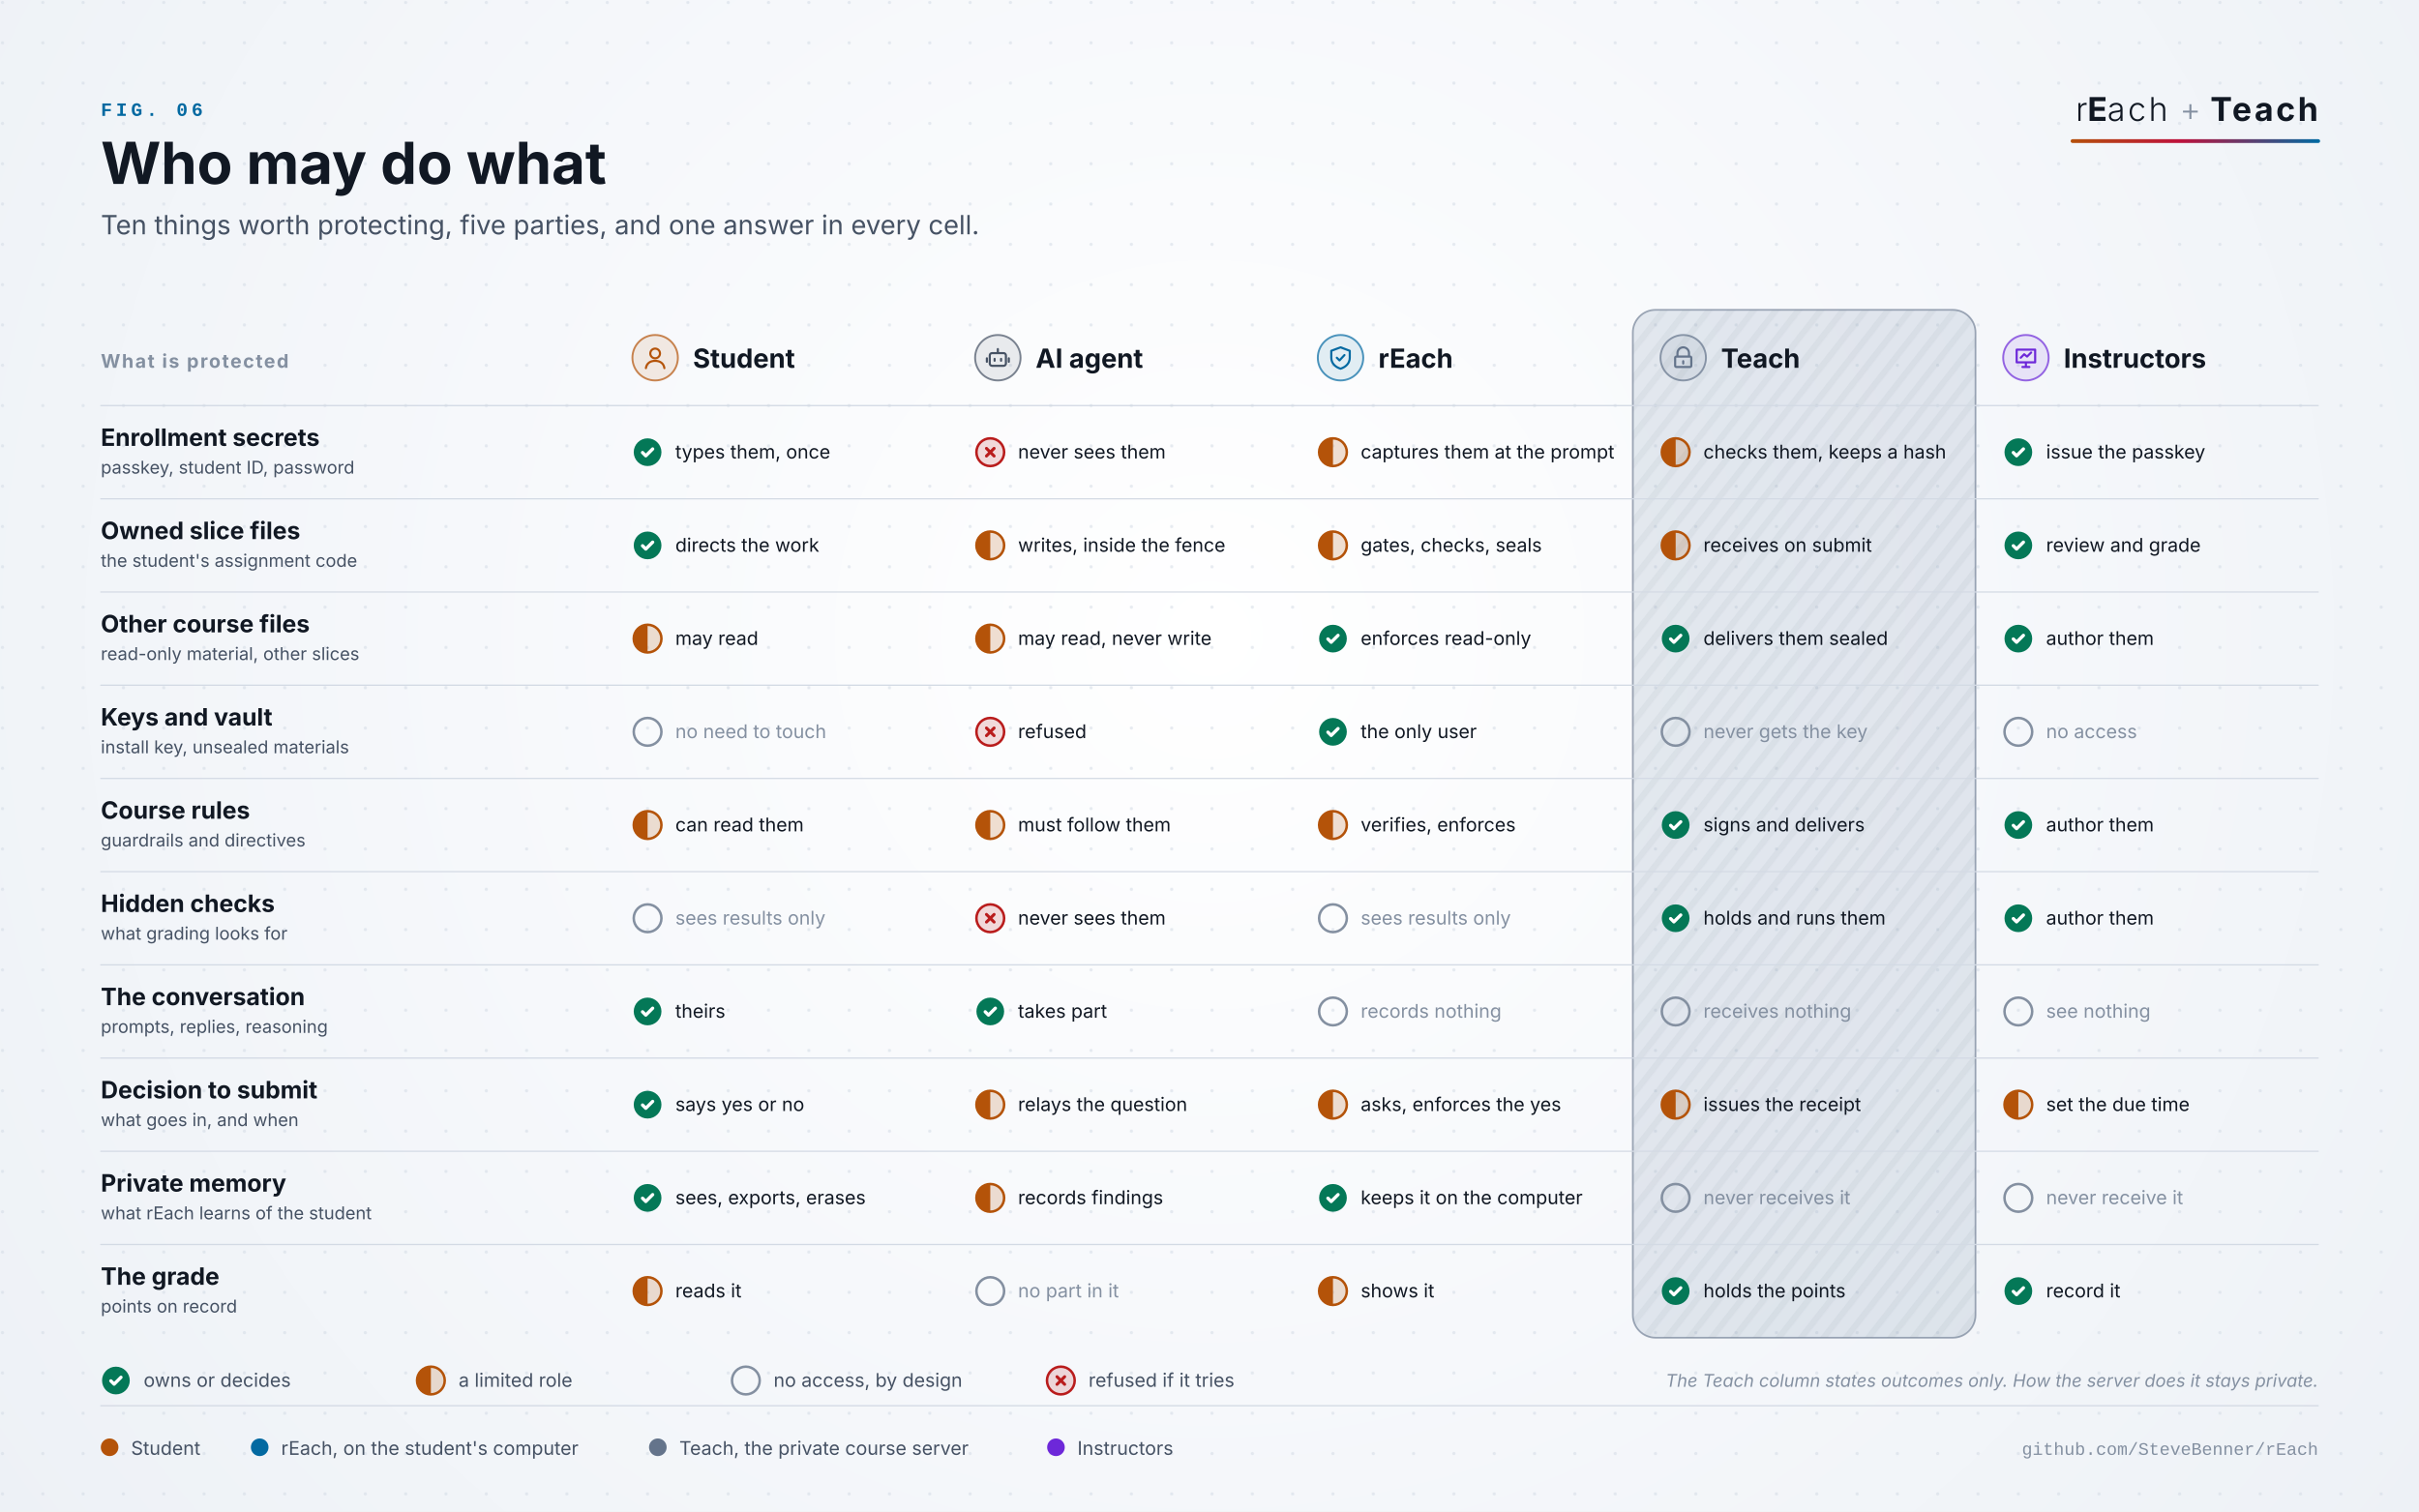
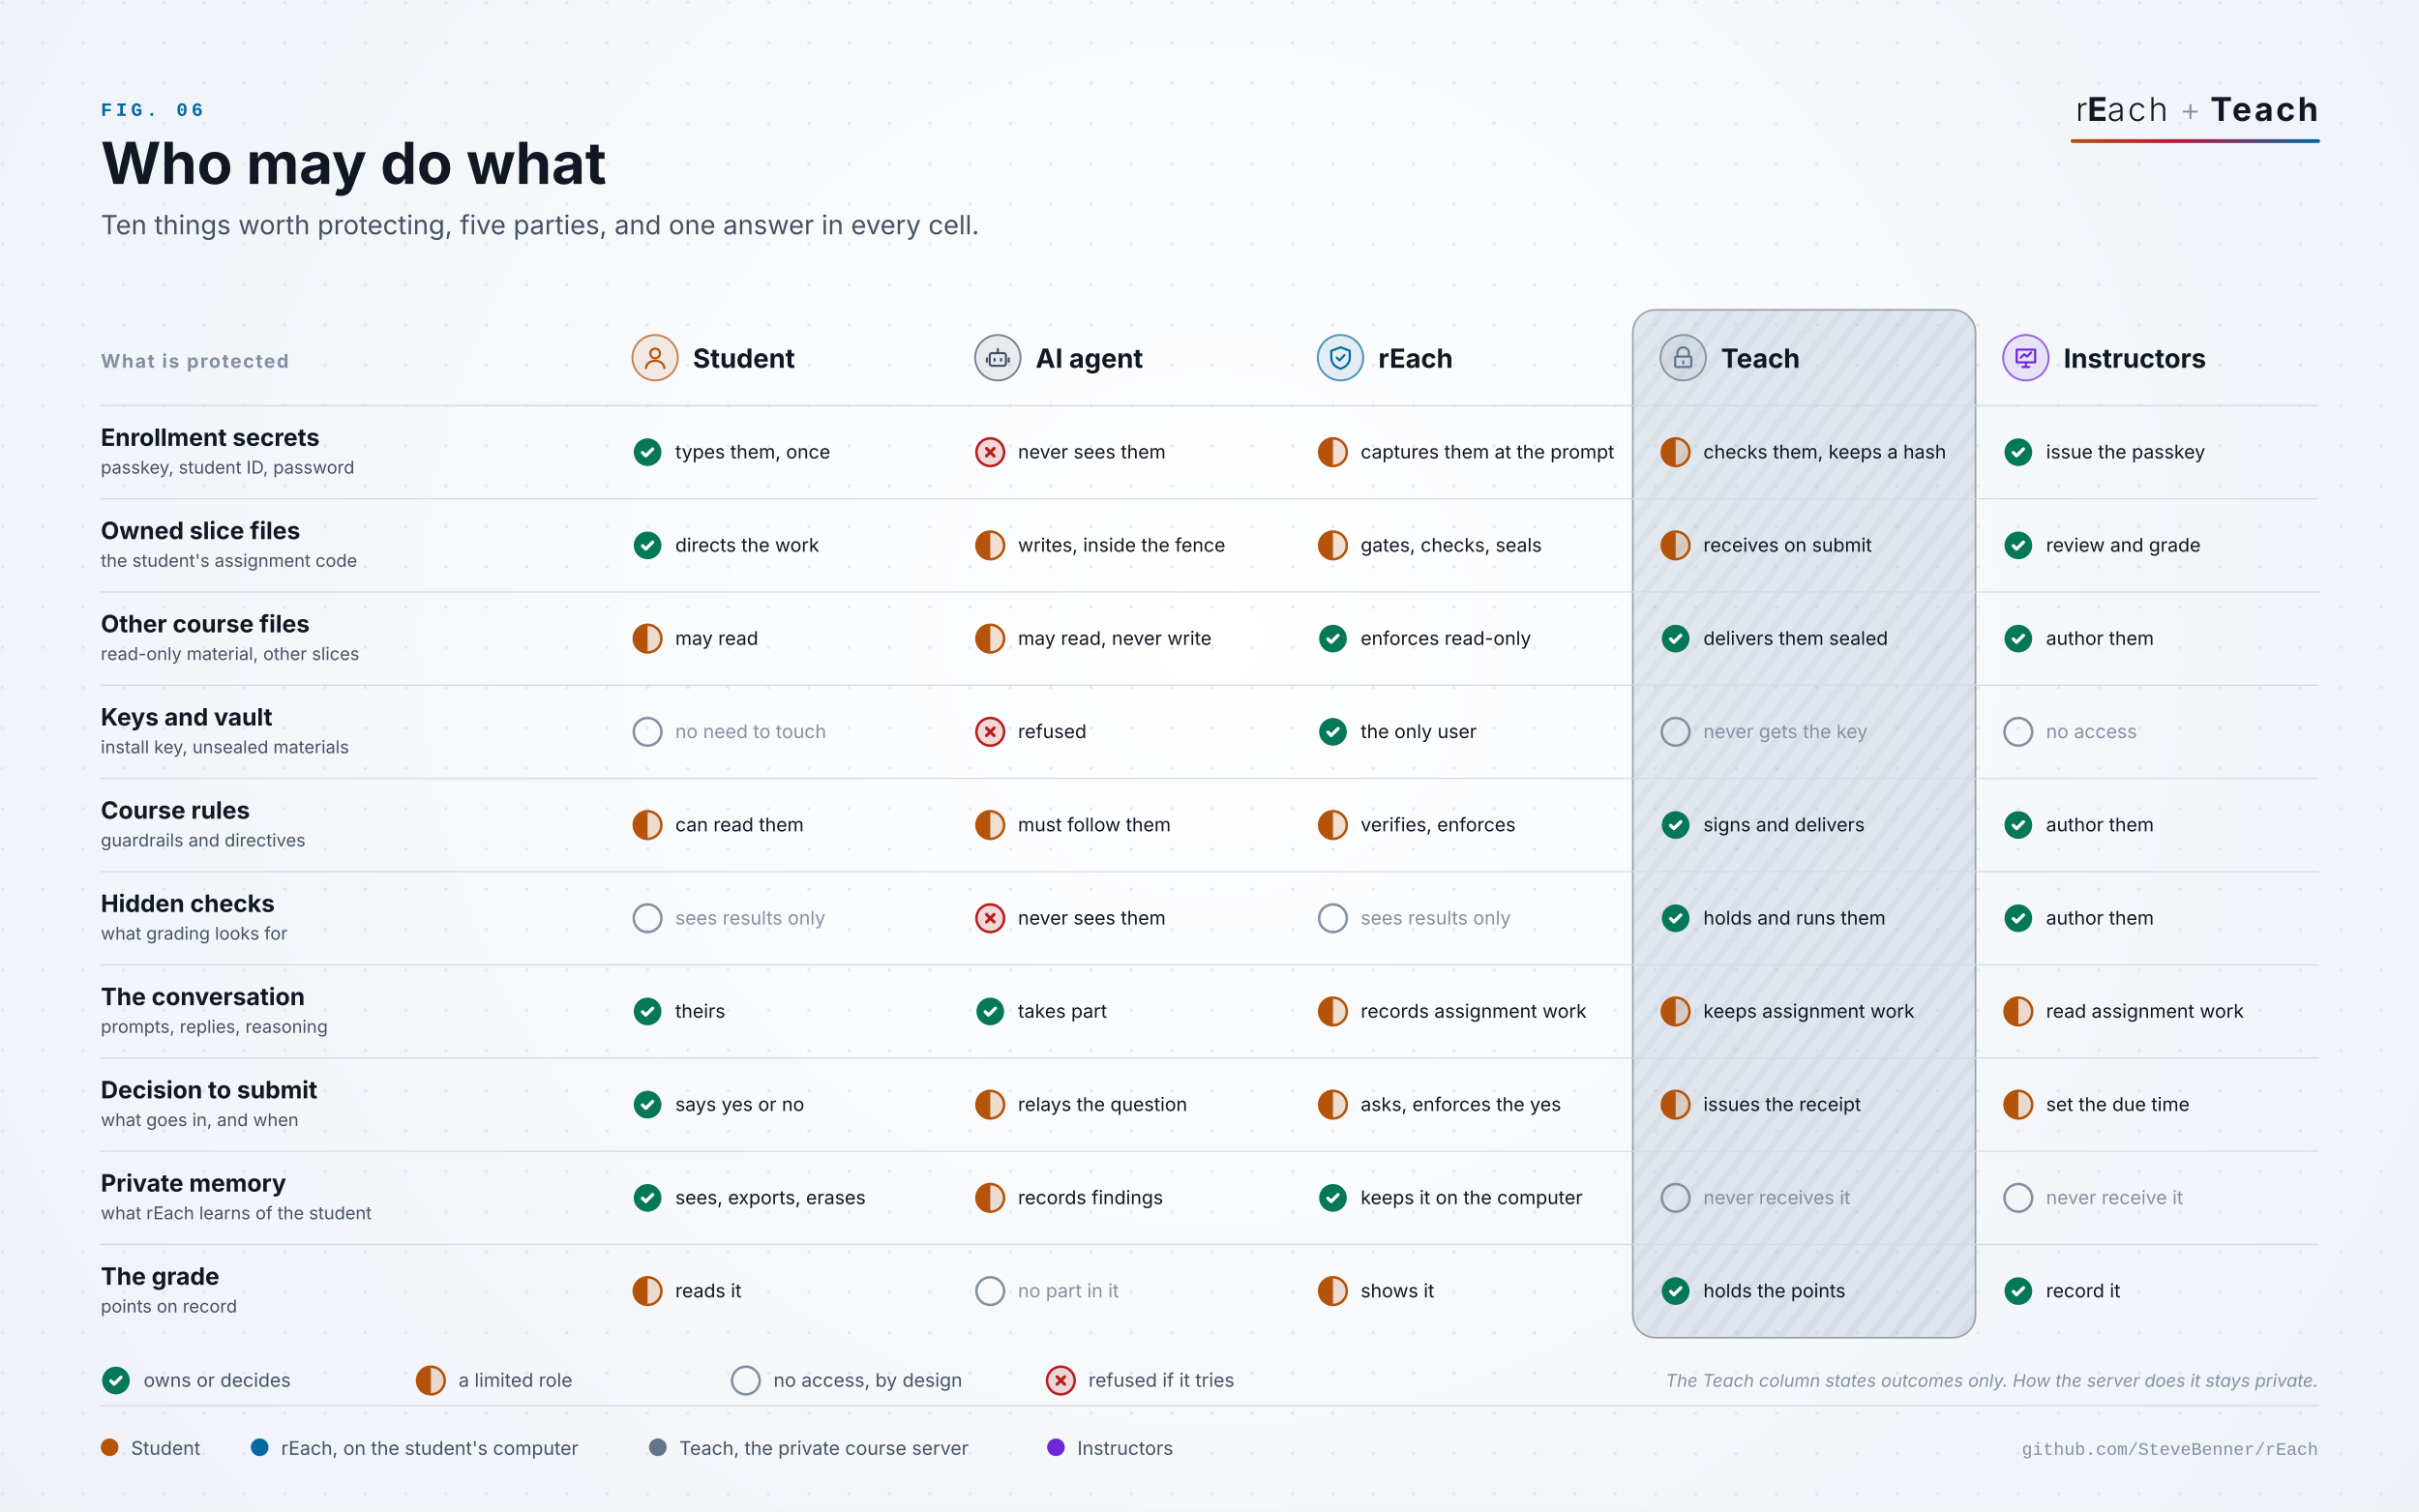
<svg xmlns="http://www.w3.org/2000/svg" viewBox="0 0 1920 1200" width="1920" height="1200" role="img" aria-labelledby="t d">
  <defs>
    <radialGradient id="bg" cx="960" cy="504" r="1190" gradientUnits="userSpaceOnUse">
      <stop offset="0" stop-color="#ffffff" />
      <stop offset=".5" stop-color="#f6f8fb" />
      <stop offset="1" stop-color="#edf1f6" />
    </radialGradient>
    <linearGradient id="warmcool" gradientUnits="userSpaceOnUse" x1="1640" y1="0" x2="1840" y2="0">
      <stop offset="0" stop-color="#b45309" />
      <stop offset=".45" stop-color="#be123c" />
      <stop offset="1" stop-color="#0369a1" />
    </linearGradient>
    <filter id="soft" x="-20%" y="-20%" width="140%" height="150%">
      <feGaussianBlur stdDeviation="10" />
    </filter>
    <filter id="frostblur" x="-10%" y="-10%" width="120%" height="120%">
      <feGaussianBlur stdDeviation="16" />
    </filter>
    <pattern id="hatch" width="14" height="14" patternUnits="userSpaceOnUse" patternTransform="rotate(38)">
      <rect width="5" height="14" fill="#64748b" fill-opacity="0.07" />
    </pattern>
    <pattern id="dots" width="32" height="32" patternUnits="userSpaceOnUse">
      <circle cx="2" cy="2" r="1.3" fill="#d3dae4" fill-opacity="0.5" />
    </pattern>
    <marker id="ar-student" viewBox="0 0 10 10" refX="8.6" refY="5" markerWidth="6.5" markerHeight="6.5" orient="auto-start-reverse">
      <path d="M0 .8L10 5L0 9.2Z" fill="#b45309" />
    </marker>
    <marker id="ar-reach" viewBox="0 0 10 10" refX="8.6" refY="5" markerWidth="6.5" markerHeight="6.5" orient="auto-start-reverse">
      <path d="M0 .8L10 5L0 9.2Z" fill="#0369a1" />
    </marker>
    <marker id="ar-teach" viewBox="0 0 10 10" refX="8.6" refY="5" markerWidth="6.5" markerHeight="6.5" orient="auto-start-reverse">
      <path d="M0 .8L10 5L0 9.2Z" fill="#64748b" />
    </marker>
    <marker id="ar-instructor" viewBox="0 0 10 10" refX="8.6" refY="5" markerWidth="6.5" markerHeight="6.5" orient="auto-start-reverse">
      <path d="M0 .8L10 5L0 9.2Z" fill="#6d28d9" />
    </marker>
    <marker id="ar-ok" viewBox="0 0 10 10" refX="8.6" refY="5" markerWidth="6.5" markerHeight="6.5" orient="auto-start-reverse">
      <path d="M0 .8L10 5L0 9.2Z" fill="#047857" />
    </marker>
    <marker id="ar-stop" viewBox="0 0 10 10" refX="8.6" refY="5" markerWidth="6.5" markerHeight="6.5" orient="auto-start-reverse">
      <path d="M0 .8L10 5L0 9.2Z" fill="#b91c1c" />
    </marker>
    <marker id="ar-soft" viewBox="0 0 10 10" refX="8.6" refY="5" markerWidth="6.5" markerHeight="6.5" orient="auto-start-reverse">
      <path d="M0 .8L10 5L0 9.2Z" fill="#465264" />
    </marker>
  </defs>
  <rect x="0" y="0" width="1920" height="1200" rx="0" fill="url(#bg)" />
  <rect x="0" y="0" width="1920" height="1200" rx="0" fill="url(#dots)" />
  <text x="80" y="92" font-family="ui-monospace,'SF Mono',Menlo,Consolas,'Liberation Mono',monospace" font-size="15" font-weight="700" fill="#0369a1" text-anchor="start" letter-spacing="3">FIG. 06</text>
  <text x="80" y="146" font-family="Inter,-apple-system,BlinkMacSystemFont,'Segoe UI',Helvetica,Arial,sans-serif" font-size="46" font-weight="650" fill="#111823" text-anchor="start">Who may do what</text>
  <text x="80" y="186" font-family="Inter,-apple-system,BlinkMacSystemFont,'Segoe UI',Helvetica,Arial,sans-serif" font-size="21" font-weight="400" fill="#465264" text-anchor="start">Ten things worth protecting, five parties, and one answer in every cell.</text>
  <text x="1840" y="96" text-anchor="end" font-family="Inter,-apple-system,BlinkMacSystemFont,'Segoe UI',Helvetica,Arial,sans-serif" font-size="26" font-weight="300" fill="#111823" letter-spacing="2">r<tspan font-weight="650">E</tspan>ach <tspan fill="#8490a1" font-weight="300">+</tspan>
    <tspan font-weight="650">Teach</tspan>
  </text>
  <path d="M1645.0 112H1840" stroke="url(#warmcool)" stroke-width="3" stroke-linecap="round" />
  <rect x="1296" y="246" width="272" height="816" rx="18" fill="#8fa0b6" fill-opacity="0.208" />
  <rect x="1296" y="246" width="272" height="816" rx="18" fill="url(#hatch)" stroke="#64748b" stroke-width="1.4" stroke-opacity="0.6" />
  <circle cx="520" cy="284" r="18.04" fill="#b45309" fill-opacity="0.105" stroke="#b45309" stroke-width="1.5" stroke-opacity="0.7" />
  <path transform="translate(509.0 273.0) scale(0.9167)" d="M12 12.5a4.2 4.2 0 1 0 0-8.4 4.2 4.2 0 0 0 0 8.4ZM4 21c.6-4.2 3.8-6.3 8-6.3s7.4 2.1 8 6.3" fill="none" stroke="#b45309" stroke-width="1.85" stroke-linecap="round" stroke-linejoin="round" />
  <text x="550" y="292" font-family="Inter,-apple-system,BlinkMacSystemFont,'Segoe UI',Helvetica,Arial,sans-serif" font-size="21" font-weight="650" fill="#111823" text-anchor="start">Student</text>
  <circle cx="792" cy="284" r="18.04" fill="#465264" fill-opacity="0.105" stroke="#465264" stroke-width="1.5" stroke-opacity="0.7" />
  <path transform="translate(781.0 273.0) scale(0.9167)" d="M7 8h10a2 2 0 0 1 2 2v7a2 2 0 0 1-2 2H7a2 2 0 0 1-2-2v-7a2 2 0 0 1 2-2ZM12 8V4.5M9.2 13v1.6M14.8 13v1.6M2.5 12.5v3M21.5 12.5v3" fill="none" stroke="#465264" stroke-width="1.85" stroke-linecap="round" stroke-linejoin="round" />
  <text x="822" y="292" font-family="Inter,-apple-system,BlinkMacSystemFont,'Segoe UI',Helvetica,Arial,sans-serif" font-size="21" font-weight="650" fill="#111823" text-anchor="start">AI agent</text>
  <circle cx="1064" cy="284" r="18.04" fill="#0369a1" fill-opacity="0.105" stroke="#0369a1" stroke-width="1.5" stroke-opacity="0.7" />
  <path transform="translate(1053.0 273.0) scale(0.9167)" d="M12 3l8 3v6c0 4.6-3.2 8-8 9.5C7.2 20 4 16.6 4 12V6l8-3ZM8.8 12l2.3 2.3 4.3-4.6" fill="none" stroke="#0369a1" stroke-width="1.85" stroke-linecap="round" stroke-linejoin="round" />
  <text x="1094" y="292" font-family="Inter,-apple-system,BlinkMacSystemFont,'Segoe UI',Helvetica,Arial,sans-serif" font-size="21" font-weight="650" fill="#111823" text-anchor="start">rEach</text>
  <circle cx="1336" cy="284" r="18.04" fill="#64748b" fill-opacity="0.105" stroke="#64748b" stroke-width="1.5" stroke-opacity="0.7" />
  <path transform="translate(1325.0 273.0) scale(0.9167)" d="M7 11V8a5 5 0 0 1 10 0v3M6 11h12a1 1 0 0 1 1 1v7a1 1 0 0 1-1 1H6a1 1 0 0 1-1-1v-7a1 1 0 0 1 1-1ZM12 15v2" fill="none" stroke="#64748b" stroke-width="1.85" stroke-linecap="round" stroke-linejoin="round" />
  <text x="1366" y="292" font-family="Inter,-apple-system,BlinkMacSystemFont,'Segoe UI',Helvetica,Arial,sans-serif" font-size="21" font-weight="650" fill="#111823" text-anchor="start">Teach</text>
  <circle cx="1608" cy="284" r="18.04" fill="#6d28d9" fill-opacity="0.105" stroke="#6d28d9" stroke-width="1.5" stroke-opacity="0.7" />
  <path transform="translate(1597.0 273.0) scale(0.9167)" d="M4 5h16v11H4zM9 20h6M12 16v4M7.5 12l3-3 2.5 2 3.5-3.5" fill="none" stroke="#6d28d9" stroke-width="1.85" stroke-linecap="round" stroke-linejoin="round" />
  <text x="1638" y="292" font-family="Inter,-apple-system,BlinkMacSystemFont,'Segoe UI',Helvetica,Arial,sans-serif" font-size="21" font-weight="650" fill="#111823" text-anchor="start">Instructors</text>
  <text x="80" y="292" font-family="Inter,-apple-system,BlinkMacSystemFont,'Segoe UI',Helvetica,Arial,sans-serif" font-size="15" font-weight="700" fill="#8490a1" text-anchor="start" letter-spacing="1.2">What is protected</text>
  <line x1="80" y1="322" x2="1840" y2="322" stroke="#d3dae4" stroke-width="1" stroke-linecap="round" />
  <text x="80" y="354" font-family="Inter,-apple-system,BlinkMacSystemFont,'Segoe UI',Helvetica,Arial,sans-serif" font-size="19" font-weight="650" fill="#111823" text-anchor="start">Enrollment secrets</text>
  <text x="80" y="376" font-family="Inter,-apple-system,BlinkMacSystemFont,'Segoe UI',Helvetica,Arial,sans-serif" font-size="14" font-weight="400" fill="#465264" text-anchor="start">passkey, student ID, password</text>
  <circle cx="514" cy="359" r="11" fill="#047857" />
  <path transform="translate(507.13 352.13) scale(0.5729)" d="M5 12.5l4.5 4.5L19 7.5" fill="none" stroke="#ffffff" stroke-width="4.54" stroke-linecap="round" stroke-linejoin="round" />
  <text x="536" y="364" font-family="Inter,-apple-system,BlinkMacSystemFont,'Segoe UI',Helvetica,Arial,sans-serif" font-size="15" font-weight="400" fill="#111823" text-anchor="start">types them, once</text>
  <circle cx="786" cy="359" r="11" fill="#b91c1c" fill-opacity="0.16" stroke="#b91c1c" stroke-width="2" />
  <path transform="translate(779.95 352.95) scale(0.5042)" d="M6 6l12 12M18 6L6 18" fill="none" stroke="#b91c1c" stroke-width="4.76" stroke-linecap="round" stroke-linejoin="round" />
  <text x="808" y="364" font-family="Inter,-apple-system,BlinkMacSystemFont,'Segoe UI',Helvetica,Arial,sans-serif" font-size="15" font-weight="400" fill="#111823" text-anchor="start">never sees them</text>
  <circle cx="1058" cy="359" r="11" fill="#b45309" fill-opacity="0.18" stroke="#b45309" stroke-width="2" />
  <path d="M1058 348A11 11 0 0 0 1058 370Z" fill="#b45309" />
  <text x="1080" y="364" font-family="Inter,-apple-system,BlinkMacSystemFont,'Segoe UI',Helvetica,Arial,sans-serif" font-size="15" font-weight="400" fill="#111823" text-anchor="start">captures them at the prompt</text>
  <circle cx="1330" cy="359" r="11" fill="#b45309" fill-opacity="0.18" stroke="#b45309" stroke-width="2" />
  <path d="M1330 348A11 11 0 0 0 1330 370Z" fill="#b45309" />
  <text x="1352" y="364" font-family="Inter,-apple-system,BlinkMacSystemFont,'Segoe UI',Helvetica,Arial,sans-serif" font-size="15" font-weight="400" fill="#111823" text-anchor="start">checks them, keeps a hash</text>
  <circle cx="1602" cy="359" r="11" fill="#047857" />
  <path transform="translate(1595.13 352.13) scale(0.5729)" d="M5 12.5l4.5 4.5L19 7.5" fill="none" stroke="#ffffff" stroke-width="4.54" stroke-linecap="round" stroke-linejoin="round" />
  <text x="1624" y="364" font-family="Inter,-apple-system,BlinkMacSystemFont,'Segoe UI',Helvetica,Arial,sans-serif" font-size="15" font-weight="400" fill="#111823" text-anchor="start">issue the passkey</text>
  <line x1="80" y1="396" x2="1840" y2="396" stroke="#d3dae4" stroke-width="1" stroke-linecap="round" />
  <text x="80" y="428" font-family="Inter,-apple-system,BlinkMacSystemFont,'Segoe UI',Helvetica,Arial,sans-serif" font-size="19" font-weight="650" fill="#111823" text-anchor="start">Owned slice files</text>
  <text x="80" y="450" font-family="Inter,-apple-system,BlinkMacSystemFont,'Segoe UI',Helvetica,Arial,sans-serif" font-size="14" font-weight="400" fill="#465264" text-anchor="start">the student's assignment code</text>
  <circle cx="514" cy="433" r="11" fill="#047857" />
  <path transform="translate(507.13 426.13) scale(0.5729)" d="M5 12.5l4.5 4.5L19 7.5" fill="none" stroke="#ffffff" stroke-width="4.54" stroke-linecap="round" stroke-linejoin="round" />
  <text x="536" y="438" font-family="Inter,-apple-system,BlinkMacSystemFont,'Segoe UI',Helvetica,Arial,sans-serif" font-size="15" font-weight="400" fill="#111823" text-anchor="start">directs the work</text>
  <circle cx="786" cy="433" r="11" fill="#b45309" fill-opacity="0.18" stroke="#b45309" stroke-width="2" />
  <path d="M786 422A11 11 0 0 0 786 444Z" fill="#b45309" />
  <text x="808" y="438" font-family="Inter,-apple-system,BlinkMacSystemFont,'Segoe UI',Helvetica,Arial,sans-serif" font-size="15" font-weight="400" fill="#111823" text-anchor="start">writes, inside the fence</text>
  <circle cx="1058" cy="433" r="11" fill="#b45309" fill-opacity="0.18" stroke="#b45309" stroke-width="2" />
  <path d="M1058 422A11 11 0 0 0 1058 444Z" fill="#b45309" />
  <text x="1080" y="438" font-family="Inter,-apple-system,BlinkMacSystemFont,'Segoe UI',Helvetica,Arial,sans-serif" font-size="15" font-weight="400" fill="#111823" text-anchor="start">gates, checks, seals</text>
  <circle cx="1330" cy="433" r="11" fill="#b45309" fill-opacity="0.18" stroke="#b45309" stroke-width="2" />
  <path d="M1330 422A11 11 0 0 0 1330 444Z" fill="#b45309" />
  <text x="1352" y="438" font-family="Inter,-apple-system,BlinkMacSystemFont,'Segoe UI',Helvetica,Arial,sans-serif" font-size="15" font-weight="400" fill="#111823" text-anchor="start">receives on submit</text>
  <circle cx="1602" cy="433" r="11" fill="#047857" />
  <path transform="translate(1595.13 426.13) scale(0.5729)" d="M5 12.5l4.5 4.5L19 7.5" fill="none" stroke="#ffffff" stroke-width="4.54" stroke-linecap="round" stroke-linejoin="round" />
  <text x="1624" y="438" font-family="Inter,-apple-system,BlinkMacSystemFont,'Segoe UI',Helvetica,Arial,sans-serif" font-size="15" font-weight="400" fill="#111823" text-anchor="start">review and grade</text>
  <line x1="80" y1="470" x2="1840" y2="470" stroke="#d3dae4" stroke-width="1" stroke-linecap="round" />
  <text x="80" y="502" font-family="Inter,-apple-system,BlinkMacSystemFont,'Segoe UI',Helvetica,Arial,sans-serif" font-size="19" font-weight="650" fill="#111823" text-anchor="start">Other course files</text>
  <text x="80" y="524" font-family="Inter,-apple-system,BlinkMacSystemFont,'Segoe UI',Helvetica,Arial,sans-serif" font-size="14" font-weight="400" fill="#465264" text-anchor="start">read-only material, other slices</text>
  <circle cx="514" cy="507" r="11" fill="#b45309" fill-opacity="0.18" stroke="#b45309" stroke-width="2" />
  <path d="M514 496A11 11 0 0 0 514 518Z" fill="#b45309" />
  <text x="536" y="512" font-family="Inter,-apple-system,BlinkMacSystemFont,'Segoe UI',Helvetica,Arial,sans-serif" font-size="15" font-weight="400" fill="#111823" text-anchor="start">may read</text>
  <circle cx="786" cy="507" r="11" fill="#b45309" fill-opacity="0.18" stroke="#b45309" stroke-width="2" />
  <path d="M786 496A11 11 0 0 0 786 518Z" fill="#b45309" />
  <text x="808" y="512" font-family="Inter,-apple-system,BlinkMacSystemFont,'Segoe UI',Helvetica,Arial,sans-serif" font-size="15" font-weight="400" fill="#111823" text-anchor="start">may read, never write</text>
  <circle cx="1058" cy="507" r="11" fill="#047857" />
  <path transform="translate(1051.13 500.13) scale(0.5729)" d="M5 12.5l4.5 4.5L19 7.5" fill="none" stroke="#ffffff" stroke-width="4.54" stroke-linecap="round" stroke-linejoin="round" />
  <text x="1080" y="512" font-family="Inter,-apple-system,BlinkMacSystemFont,'Segoe UI',Helvetica,Arial,sans-serif" font-size="15" font-weight="400" fill="#111823" text-anchor="start">enforces read-only</text>
  <circle cx="1330" cy="507" r="11" fill="#047857" />
  <path transform="translate(1323.13 500.13) scale(0.5729)" d="M5 12.5l4.5 4.5L19 7.5" fill="none" stroke="#ffffff" stroke-width="4.54" stroke-linecap="round" stroke-linejoin="round" />
  <text x="1352" y="512" font-family="Inter,-apple-system,BlinkMacSystemFont,'Segoe UI',Helvetica,Arial,sans-serif" font-size="15" font-weight="400" fill="#111823" text-anchor="start">delivers them sealed</text>
  <circle cx="1602" cy="507" r="11" fill="#047857" />
  <path transform="translate(1595.13 500.13) scale(0.5729)" d="M5 12.5l4.5 4.5L19 7.5" fill="none" stroke="#ffffff" stroke-width="4.54" stroke-linecap="round" stroke-linejoin="round" />
  <text x="1624" y="512" font-family="Inter,-apple-system,BlinkMacSystemFont,'Segoe UI',Helvetica,Arial,sans-serif" font-size="15" font-weight="400" fill="#111823" text-anchor="start">author them</text>
  <line x1="80" y1="544" x2="1840" y2="544" stroke="#d3dae4" stroke-width="1" stroke-linecap="round" />
  <text x="80" y="576" font-family="Inter,-apple-system,BlinkMacSystemFont,'Segoe UI',Helvetica,Arial,sans-serif" font-size="19" font-weight="650" fill="#111823" text-anchor="start">Keys and vault</text>
  <text x="80" y="598" font-family="Inter,-apple-system,BlinkMacSystemFont,'Segoe UI',Helvetica,Arial,sans-serif" font-size="14" font-weight="400" fill="#465264" text-anchor="start">install key, unsealed materials</text>
  <circle cx="514" cy="581" r="11" fill="none" stroke="#8490a1" stroke-width="2" />
  <text x="536" y="586" font-family="Inter,-apple-system,BlinkMacSystemFont,'Segoe UI',Helvetica,Arial,sans-serif" font-size="15" font-weight="400" fill="#8490a1" text-anchor="start">no need to touch</text>
  <circle cx="786" cy="581" r="11" fill="#b91c1c" fill-opacity="0.16" stroke="#b91c1c" stroke-width="2" />
  <path transform="translate(779.95 574.95) scale(0.5042)" d="M6 6l12 12M18 6L6 18" fill="none" stroke="#b91c1c" stroke-width="4.76" stroke-linecap="round" stroke-linejoin="round" />
  <text x="808" y="586" font-family="Inter,-apple-system,BlinkMacSystemFont,'Segoe UI',Helvetica,Arial,sans-serif" font-size="15" font-weight="400" fill="#111823" text-anchor="start">refused</text>
  <circle cx="1058" cy="581" r="11" fill="#047857" />
  <path transform="translate(1051.13 574.13) scale(0.5729)" d="M5 12.5l4.5 4.5L19 7.5" fill="none" stroke="#ffffff" stroke-width="4.54" stroke-linecap="round" stroke-linejoin="round" />
  <text x="1080" y="586" font-family="Inter,-apple-system,BlinkMacSystemFont,'Segoe UI',Helvetica,Arial,sans-serif" font-size="15" font-weight="400" fill="#111823" text-anchor="start">the only user</text>
  <circle cx="1330" cy="581" r="11" fill="none" stroke="#8490a1" stroke-width="2" />
  <text x="1352" y="586" font-family="Inter,-apple-system,BlinkMacSystemFont,'Segoe UI',Helvetica,Arial,sans-serif" font-size="15" font-weight="400" fill="#8490a1" text-anchor="start">never gets the key</text>
  <circle cx="1602" cy="581" r="11" fill="none" stroke="#8490a1" stroke-width="2" />
  <text x="1624" y="586" font-family="Inter,-apple-system,BlinkMacSystemFont,'Segoe UI',Helvetica,Arial,sans-serif" font-size="15" font-weight="400" fill="#8490a1" text-anchor="start">no access</text>
  <line x1="80" y1="618" x2="1840" y2="618" stroke="#d3dae4" stroke-width="1" stroke-linecap="round" />
  <text x="80" y="650" font-family="Inter,-apple-system,BlinkMacSystemFont,'Segoe UI',Helvetica,Arial,sans-serif" font-size="19" font-weight="650" fill="#111823" text-anchor="start">Course rules</text>
  <text x="80" y="672" font-family="Inter,-apple-system,BlinkMacSystemFont,'Segoe UI',Helvetica,Arial,sans-serif" font-size="14" font-weight="400" fill="#465264" text-anchor="start">guardrails and directives</text>
  <circle cx="514" cy="655" r="11" fill="#b45309" fill-opacity="0.18" stroke="#b45309" stroke-width="2" />
  <path d="M514 644A11 11 0 0 0 514 666Z" fill="#b45309" />
  <text x="536" y="660" font-family="Inter,-apple-system,BlinkMacSystemFont,'Segoe UI',Helvetica,Arial,sans-serif" font-size="15" font-weight="400" fill="#111823" text-anchor="start">can read them</text>
  <circle cx="786" cy="655" r="11" fill="#b45309" fill-opacity="0.18" stroke="#b45309" stroke-width="2" />
  <path d="M786 644A11 11 0 0 0 786 666Z" fill="#b45309" />
  <text x="808" y="660" font-family="Inter,-apple-system,BlinkMacSystemFont,'Segoe UI',Helvetica,Arial,sans-serif" font-size="15" font-weight="400" fill="#111823" text-anchor="start">must follow them</text>
  <circle cx="1058" cy="655" r="11" fill="#b45309" fill-opacity="0.18" stroke="#b45309" stroke-width="2" />
  <path d="M1058 644A11 11 0 0 0 1058 666Z" fill="#b45309" />
  <text x="1080" y="660" font-family="Inter,-apple-system,BlinkMacSystemFont,'Segoe UI',Helvetica,Arial,sans-serif" font-size="15" font-weight="400" fill="#111823" text-anchor="start">verifies, enforces</text>
  <circle cx="1330" cy="655" r="11" fill="#047857" />
  <path transform="translate(1323.13 648.13) scale(0.5729)" d="M5 12.5l4.5 4.5L19 7.5" fill="none" stroke="#ffffff" stroke-width="4.54" stroke-linecap="round" stroke-linejoin="round" />
  <text x="1352" y="660" font-family="Inter,-apple-system,BlinkMacSystemFont,'Segoe UI',Helvetica,Arial,sans-serif" font-size="15" font-weight="400" fill="#111823" text-anchor="start">signs and delivers</text>
  <circle cx="1602" cy="655" r="11" fill="#047857" />
  <path transform="translate(1595.13 648.13) scale(0.5729)" d="M5 12.5l4.5 4.5L19 7.5" fill="none" stroke="#ffffff" stroke-width="4.54" stroke-linecap="round" stroke-linejoin="round" />
  <text x="1624" y="660" font-family="Inter,-apple-system,BlinkMacSystemFont,'Segoe UI',Helvetica,Arial,sans-serif" font-size="15" font-weight="400" fill="#111823" text-anchor="start">author them</text>
  <line x1="80" y1="692" x2="1840" y2="692" stroke="#d3dae4" stroke-width="1" stroke-linecap="round" />
  <text x="80" y="724" font-family="Inter,-apple-system,BlinkMacSystemFont,'Segoe UI',Helvetica,Arial,sans-serif" font-size="19" font-weight="650" fill="#111823" text-anchor="start">Hidden checks</text>
  <text x="80" y="746" font-family="Inter,-apple-system,BlinkMacSystemFont,'Segoe UI',Helvetica,Arial,sans-serif" font-size="14" font-weight="400" fill="#465264" text-anchor="start">what grading looks for</text>
  <circle cx="514" cy="729" r="11" fill="none" stroke="#8490a1" stroke-width="2" />
  <text x="536" y="734" font-family="Inter,-apple-system,BlinkMacSystemFont,'Segoe UI',Helvetica,Arial,sans-serif" font-size="15" font-weight="400" fill="#8490a1" text-anchor="start">sees results only</text>
  <circle cx="786" cy="729" r="11" fill="#b91c1c" fill-opacity="0.16" stroke="#b91c1c" stroke-width="2" />
  <path transform="translate(779.95 722.95) scale(0.5042)" d="M6 6l12 12M18 6L6 18" fill="none" stroke="#b91c1c" stroke-width="4.76" stroke-linecap="round" stroke-linejoin="round" />
  <text x="808" y="734" font-family="Inter,-apple-system,BlinkMacSystemFont,'Segoe UI',Helvetica,Arial,sans-serif" font-size="15" font-weight="400" fill="#111823" text-anchor="start">never sees them</text>
  <circle cx="1058" cy="729" r="11" fill="none" stroke="#8490a1" stroke-width="2" />
  <text x="1080" y="734" font-family="Inter,-apple-system,BlinkMacSystemFont,'Segoe UI',Helvetica,Arial,sans-serif" font-size="15" font-weight="400" fill="#8490a1" text-anchor="start">sees results only</text>
  <circle cx="1330" cy="729" r="11" fill="#047857" />
  <path transform="translate(1323.13 722.13) scale(0.5729)" d="M5 12.5l4.5 4.5L19 7.5" fill="none" stroke="#ffffff" stroke-width="4.54" stroke-linecap="round" stroke-linejoin="round" />
  <text x="1352" y="734" font-family="Inter,-apple-system,BlinkMacSystemFont,'Segoe UI',Helvetica,Arial,sans-serif" font-size="15" font-weight="400" fill="#111823" text-anchor="start">holds and runs them</text>
  <circle cx="1602" cy="729" r="11" fill="#047857" />
  <path transform="translate(1595.13 722.13) scale(0.5729)" d="M5 12.5l4.5 4.5L19 7.5" fill="none" stroke="#ffffff" stroke-width="4.54" stroke-linecap="round" stroke-linejoin="round" />
  <text x="1624" y="734" font-family="Inter,-apple-system,BlinkMacSystemFont,'Segoe UI',Helvetica,Arial,sans-serif" font-size="15" font-weight="400" fill="#111823" text-anchor="start">author them</text>
  <line x1="80" y1="766" x2="1840" y2="766" stroke="#d3dae4" stroke-width="1" stroke-linecap="round" />
  <text x="80" y="798" font-family="Inter,-apple-system,BlinkMacSystemFont,'Segoe UI',Helvetica,Arial,sans-serif" font-size="19" font-weight="650" fill="#111823" text-anchor="start">The conversation</text>
  <text x="80" y="820" font-family="Inter,-apple-system,BlinkMacSystemFont,'Segoe UI',Helvetica,Arial,sans-serif" font-size="14" font-weight="400" fill="#465264" text-anchor="start">prompts, replies, reasoning</text>
  <circle cx="514" cy="803" r="11" fill="#047857" />
  <path transform="translate(507.13 796.13) scale(0.5729)" d="M5 12.5l4.5 4.5L19 7.5" fill="none" stroke="#ffffff" stroke-width="4.54" stroke-linecap="round" stroke-linejoin="round" />
  <text x="536" y="808" font-family="Inter,-apple-system,BlinkMacSystemFont,'Segoe UI',Helvetica,Arial,sans-serif" font-size="15" font-weight="400" fill="#111823" text-anchor="start">theirs</text>
  <circle cx="786" cy="803" r="11" fill="#047857" />
  <path transform="translate(779.13 796.13) scale(0.5729)" d="M5 12.5l4.5 4.5L19 7.5" fill="none" stroke="#ffffff" stroke-width="4.54" stroke-linecap="round" stroke-linejoin="round" />
  <text x="808" y="808" font-family="Inter,-apple-system,BlinkMacSystemFont,'Segoe UI',Helvetica,Arial,sans-serif" font-size="15" font-weight="400" fill="#111823" text-anchor="start">takes part</text>
-   <circle cx="1058" cy="803" r="11" fill="none" stroke="#8490a1" stroke-width="2" />
-   <text x="1080" y="808" font-family="Inter,-apple-system,BlinkMacSystemFont,'Segoe UI',Helvetica,Arial,sans-serif" font-size="15" font-weight="400" fill="#8490a1" text-anchor="start">records nothing</text>
-   <circle cx="1330" cy="803" r="11" fill="none" stroke="#8490a1" stroke-width="2" />
-   <text x="1352" y="808" font-family="Inter,-apple-system,BlinkMacSystemFont,'Segoe UI',Helvetica,Arial,sans-serif" font-size="15" font-weight="400" fill="#8490a1" text-anchor="start">receives nothing</text>
-   <circle cx="1602" cy="803" r="11" fill="none" stroke="#8490a1" stroke-width="2" />
-   <text x="1624" y="808" font-family="Inter,-apple-system,BlinkMacSystemFont,'Segoe UI',Helvetica,Arial,sans-serif" font-size="15" font-weight="400" fill="#8490a1" text-anchor="start">see nothing</text>
+   <circle cx="1058" cy="803" r="11" fill="#b45309" fill-opacity="0.18" stroke="#b45309" stroke-width="2" />
+   <path d="M1058 792A11 11 0 0 0 1058 814Z" fill="#b45309" />
+   <text x="1080" y="808" font-family="Inter,-apple-system,BlinkMacSystemFont,'Segoe UI',Helvetica,Arial,sans-serif" font-size="15" font-weight="400" fill="#111823" text-anchor="start">records assignment work</text>
+   <circle cx="1330" cy="803" r="11" fill="#b45309" fill-opacity="0.18" stroke="#b45309" stroke-width="2" />
+   <path d="M1330 792A11 11 0 0 0 1330 814Z" fill="#b45309" />
+   <text x="1352" y="808" font-family="Inter,-apple-system,BlinkMacSystemFont,'Segoe UI',Helvetica,Arial,sans-serif" font-size="15" font-weight="400" fill="#111823" text-anchor="start">keeps assignment work</text>
+   <circle cx="1602" cy="803" r="11" fill="#b45309" fill-opacity="0.18" stroke="#b45309" stroke-width="2" />
+   <path d="M1602 792A11 11 0 0 0 1602 814Z" fill="#b45309" />
+   <text x="1624" y="808" font-family="Inter,-apple-system,BlinkMacSystemFont,'Segoe UI',Helvetica,Arial,sans-serif" font-size="15" font-weight="400" fill="#111823" text-anchor="start">read assignment work</text>
  <line x1="80" y1="840" x2="1840" y2="840" stroke="#d3dae4" stroke-width="1" stroke-linecap="round" />
  <text x="80" y="872" font-family="Inter,-apple-system,BlinkMacSystemFont,'Segoe UI',Helvetica,Arial,sans-serif" font-size="19" font-weight="650" fill="#111823" text-anchor="start">Decision to submit</text>
  <text x="80" y="894" font-family="Inter,-apple-system,BlinkMacSystemFont,'Segoe UI',Helvetica,Arial,sans-serif" font-size="14" font-weight="400" fill="#465264" text-anchor="start">what goes in, and when</text>
  <circle cx="514" cy="877" r="11" fill="#047857" />
  <path transform="translate(507.13 870.13) scale(0.5729)" d="M5 12.5l4.5 4.5L19 7.5" fill="none" stroke="#ffffff" stroke-width="4.54" stroke-linecap="round" stroke-linejoin="round" />
  <text x="536" y="882" font-family="Inter,-apple-system,BlinkMacSystemFont,'Segoe UI',Helvetica,Arial,sans-serif" font-size="15" font-weight="400" fill="#111823" text-anchor="start">says yes or no</text>
  <circle cx="786" cy="877" r="11" fill="#b45309" fill-opacity="0.18" stroke="#b45309" stroke-width="2" />
  <path d="M786 866A11 11 0 0 0 786 888Z" fill="#b45309" />
  <text x="808" y="882" font-family="Inter,-apple-system,BlinkMacSystemFont,'Segoe UI',Helvetica,Arial,sans-serif" font-size="15" font-weight="400" fill="#111823" text-anchor="start">relays the question</text>
  <circle cx="1058" cy="877" r="11" fill="#b45309" fill-opacity="0.18" stroke="#b45309" stroke-width="2" />
  <path d="M1058 866A11 11 0 0 0 1058 888Z" fill="#b45309" />
  <text x="1080" y="882" font-family="Inter,-apple-system,BlinkMacSystemFont,'Segoe UI',Helvetica,Arial,sans-serif" font-size="15" font-weight="400" fill="#111823" text-anchor="start">asks, enforces the yes</text>
  <circle cx="1330" cy="877" r="11" fill="#b45309" fill-opacity="0.18" stroke="#b45309" stroke-width="2" />
  <path d="M1330 866A11 11 0 0 0 1330 888Z" fill="#b45309" />
  <text x="1352" y="882" font-family="Inter,-apple-system,BlinkMacSystemFont,'Segoe UI',Helvetica,Arial,sans-serif" font-size="15" font-weight="400" fill="#111823" text-anchor="start">issues the receipt</text>
  <circle cx="1602" cy="877" r="11" fill="#b45309" fill-opacity="0.18" stroke="#b45309" stroke-width="2" />
  <path d="M1602 866A11 11 0 0 0 1602 888Z" fill="#b45309" />
  <text x="1624" y="882" font-family="Inter,-apple-system,BlinkMacSystemFont,'Segoe UI',Helvetica,Arial,sans-serif" font-size="15" font-weight="400" fill="#111823" text-anchor="start">set the due time</text>
  <line x1="80" y1="914" x2="1840" y2="914" stroke="#d3dae4" stroke-width="1" stroke-linecap="round" />
  <text x="80" y="946" font-family="Inter,-apple-system,BlinkMacSystemFont,'Segoe UI',Helvetica,Arial,sans-serif" font-size="19" font-weight="650" fill="#111823" text-anchor="start">Private memory</text>
  <text x="80" y="968" font-family="Inter,-apple-system,BlinkMacSystemFont,'Segoe UI',Helvetica,Arial,sans-serif" font-size="14" font-weight="400" fill="#465264" text-anchor="start">what rEach learns of the student</text>
  <circle cx="514" cy="951" r="11" fill="#047857" />
  <path transform="translate(507.13 944.13) scale(0.5729)" d="M5 12.5l4.5 4.5L19 7.5" fill="none" stroke="#ffffff" stroke-width="4.54" stroke-linecap="round" stroke-linejoin="round" />
  <text x="536" y="956" font-family="Inter,-apple-system,BlinkMacSystemFont,'Segoe UI',Helvetica,Arial,sans-serif" font-size="15" font-weight="400" fill="#111823" text-anchor="start">sees, exports, erases</text>
  <circle cx="786" cy="951" r="11" fill="#b45309" fill-opacity="0.18" stroke="#b45309" stroke-width="2" />
  <path d="M786 940A11 11 0 0 0 786 962Z" fill="#b45309" />
  <text x="808" y="956" font-family="Inter,-apple-system,BlinkMacSystemFont,'Segoe UI',Helvetica,Arial,sans-serif" font-size="15" font-weight="400" fill="#111823" text-anchor="start">records findings</text>
  <circle cx="1058" cy="951" r="11" fill="#047857" />
  <path transform="translate(1051.13 944.13) scale(0.5729)" d="M5 12.5l4.5 4.5L19 7.5" fill="none" stroke="#ffffff" stroke-width="4.54" stroke-linecap="round" stroke-linejoin="round" />
  <text x="1080" y="956" font-family="Inter,-apple-system,BlinkMacSystemFont,'Segoe UI',Helvetica,Arial,sans-serif" font-size="15" font-weight="400" fill="#111823" text-anchor="start">keeps it on the computer</text>
  <circle cx="1330" cy="951" r="11" fill="none" stroke="#8490a1" stroke-width="2" />
  <text x="1352" y="956" font-family="Inter,-apple-system,BlinkMacSystemFont,'Segoe UI',Helvetica,Arial,sans-serif" font-size="15" font-weight="400" fill="#8490a1" text-anchor="start">never receives it</text>
  <circle cx="1602" cy="951" r="11" fill="none" stroke="#8490a1" stroke-width="2" />
  <text x="1624" y="956" font-family="Inter,-apple-system,BlinkMacSystemFont,'Segoe UI',Helvetica,Arial,sans-serif" font-size="15" font-weight="400" fill="#8490a1" text-anchor="start">never receive it</text>
  <line x1="80" y1="988" x2="1840" y2="988" stroke="#d3dae4" stroke-width="1" stroke-linecap="round" />
  <text x="80" y="1020" font-family="Inter,-apple-system,BlinkMacSystemFont,'Segoe UI',Helvetica,Arial,sans-serif" font-size="19" font-weight="650" fill="#111823" text-anchor="start">The grade</text>
  <text x="80" y="1042" font-family="Inter,-apple-system,BlinkMacSystemFont,'Segoe UI',Helvetica,Arial,sans-serif" font-size="14" font-weight="400" fill="#465264" text-anchor="start">points on record</text>
  <circle cx="514" cy="1025" r="11" fill="#b45309" fill-opacity="0.18" stroke="#b45309" stroke-width="2" />
  <path d="M514 1014A11 11 0 0 0 514 1036Z" fill="#b45309" />
  <text x="536" y="1030" font-family="Inter,-apple-system,BlinkMacSystemFont,'Segoe UI',Helvetica,Arial,sans-serif" font-size="15" font-weight="400" fill="#111823" text-anchor="start">reads it</text>
  <circle cx="786" cy="1025" r="11" fill="none" stroke="#8490a1" stroke-width="2" />
  <text x="808" y="1030" font-family="Inter,-apple-system,BlinkMacSystemFont,'Segoe UI',Helvetica,Arial,sans-serif" font-size="15" font-weight="400" fill="#8490a1" text-anchor="start">no part in it</text>
  <circle cx="1058" cy="1025" r="11" fill="#b45309" fill-opacity="0.18" stroke="#b45309" stroke-width="2" />
  <path d="M1058 1014A11 11 0 0 0 1058 1036Z" fill="#b45309" />
  <text x="1080" y="1030" font-family="Inter,-apple-system,BlinkMacSystemFont,'Segoe UI',Helvetica,Arial,sans-serif" font-size="15" font-weight="400" fill="#111823" text-anchor="start">shows it</text>
  <circle cx="1330" cy="1025" r="11" fill="#047857" />
  <path transform="translate(1323.13 1018.13) scale(0.5729)" d="M5 12.5l4.5 4.5L19 7.5" fill="none" stroke="#ffffff" stroke-width="4.54" stroke-linecap="round" stroke-linejoin="round" />
  <text x="1352" y="1030" font-family="Inter,-apple-system,BlinkMacSystemFont,'Segoe UI',Helvetica,Arial,sans-serif" font-size="15" font-weight="400" fill="#111823" text-anchor="start">holds the points</text>
  <circle cx="1602" cy="1025" r="11" fill="#047857" />
  <path transform="translate(1595.13 1018.13) scale(0.5729)" d="M5 12.5l4.5 4.5L19 7.5" fill="none" stroke="#ffffff" stroke-width="4.54" stroke-linecap="round" stroke-linejoin="round" />
  <text x="1624" y="1030" font-family="Inter,-apple-system,BlinkMacSystemFont,'Segoe UI',Helvetica,Arial,sans-serif" font-size="15" font-weight="400" fill="#111823" text-anchor="start">record it</text>
  <circle cx="92" cy="1096" r="11" fill="#047857" />
  <path transform="translate(85.13 1089.13) scale(0.5729)" d="M5 12.5l4.5 4.5L19 7.5" fill="none" stroke="#ffffff" stroke-width="4.54" stroke-linecap="round" stroke-linejoin="round" />
  <text x="114" y="1101" font-family="Inter,-apple-system,BlinkMacSystemFont,'Segoe UI',Helvetica,Arial,sans-serif" font-size="15" font-weight="400" fill="#465264" text-anchor="start">owns or decides</text>
  <circle cx="342" cy="1096" r="11" fill="#b45309" fill-opacity="0.18" stroke="#b45309" stroke-width="2" />
  <path d="M342 1085A11 11 0 0 0 342 1107Z" fill="#b45309" />
  <text x="364" y="1101" font-family="Inter,-apple-system,BlinkMacSystemFont,'Segoe UI',Helvetica,Arial,sans-serif" font-size="15" font-weight="400" fill="#465264" text-anchor="start">a limited role</text>
  <circle cx="592" cy="1096" r="11" fill="none" stroke="#8490a1" stroke-width="2" />
  <text x="614" y="1101" font-family="Inter,-apple-system,BlinkMacSystemFont,'Segoe UI',Helvetica,Arial,sans-serif" font-size="15" font-weight="400" fill="#465264" text-anchor="start">no access, by design</text>
  <circle cx="842" cy="1096" r="11" fill="#b91c1c" fill-opacity="0.16" stroke="#b91c1c" stroke-width="2" />
  <path transform="translate(835.95 1089.95) scale(0.5042)" d="M6 6l12 12M18 6L6 18" fill="none" stroke="#b91c1c" stroke-width="4.76" stroke-linecap="round" stroke-linejoin="round" />
  <text x="864" y="1101" font-family="Inter,-apple-system,BlinkMacSystemFont,'Segoe UI',Helvetica,Arial,sans-serif" font-size="15" font-weight="400" fill="#465264" text-anchor="start">refused if it tries</text>
  <text x="1840" y="1101" font-family="Inter,-apple-system,BlinkMacSystemFont,'Segoe UI',Helvetica,Arial,sans-serif" font-size="14" font-weight="400" fill="#8490a1" text-anchor="end" font-style="italic">The Teach column states outcomes only. How the server does it stays private.</text>
  <line x1="80" y1="1116" x2="1840" y2="1116" stroke="#d3dae4" stroke-width="1" stroke-linecap="round" />
  <circle cx="87" cy="1149" r="7" fill="#b45309" />
  <text x="104" y="1155" font-family="Inter,-apple-system,BlinkMacSystemFont,'Segoe UI',Helvetica,Arial,sans-serif" font-size="15" font-weight="400" fill="#465264" text-anchor="start">Student</text>
  <circle cx="206.125" cy="1149" r="7" fill="#0369a1" />
  <text x="223.125" y="1155" font-family="Inter,-apple-system,BlinkMacSystemFont,'Segoe UI',Helvetica,Arial,sans-serif" font-size="15" font-weight="400" fill="#465264" text-anchor="start">rEach, on the student's computer</text>
  <circle cx="522.125" cy="1149" r="7" fill="#64748b" />
  <text x="539.125" y="1155" font-family="Inter,-apple-system,BlinkMacSystemFont,'Segoe UI',Helvetica,Arial,sans-serif" font-size="15" font-weight="400" fill="#465264" text-anchor="start">Teach, the private course server</text>
  <circle cx="838.125" cy="1149" r="7" fill="#6d28d9" />
  <text x="855.125" y="1155" font-family="Inter,-apple-system,BlinkMacSystemFont,'Segoe UI',Helvetica,Arial,sans-serif" font-size="15" font-weight="400" fill="#465264" text-anchor="start">Instructors</text>
  <text x="1840" y="1155" font-family="ui-monospace,'SF Mono',Menlo,Consolas,'Liberation Mono',monospace" font-size="14" font-weight="400" fill="#8490a1" text-anchor="end">github.com/SteveBenner/rEach</text>
</svg>
